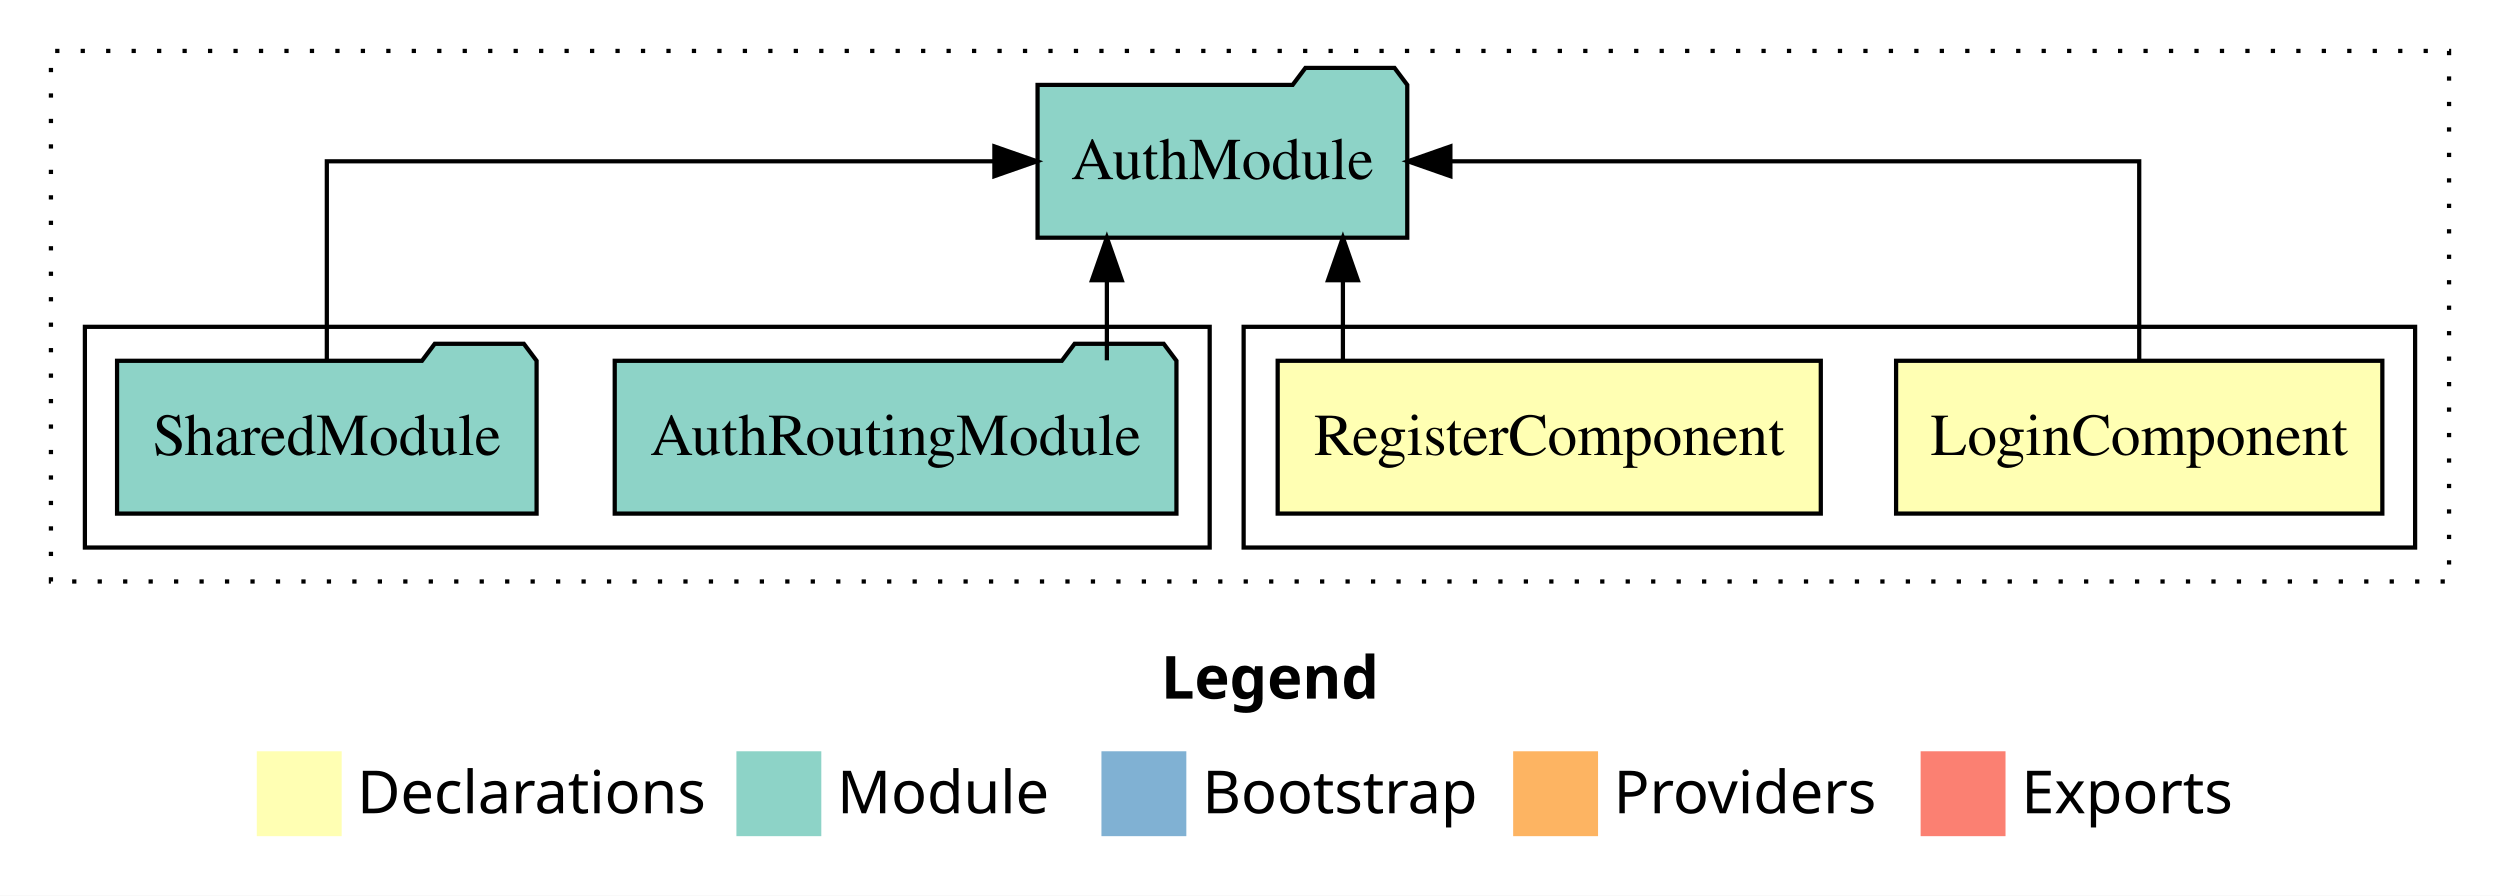
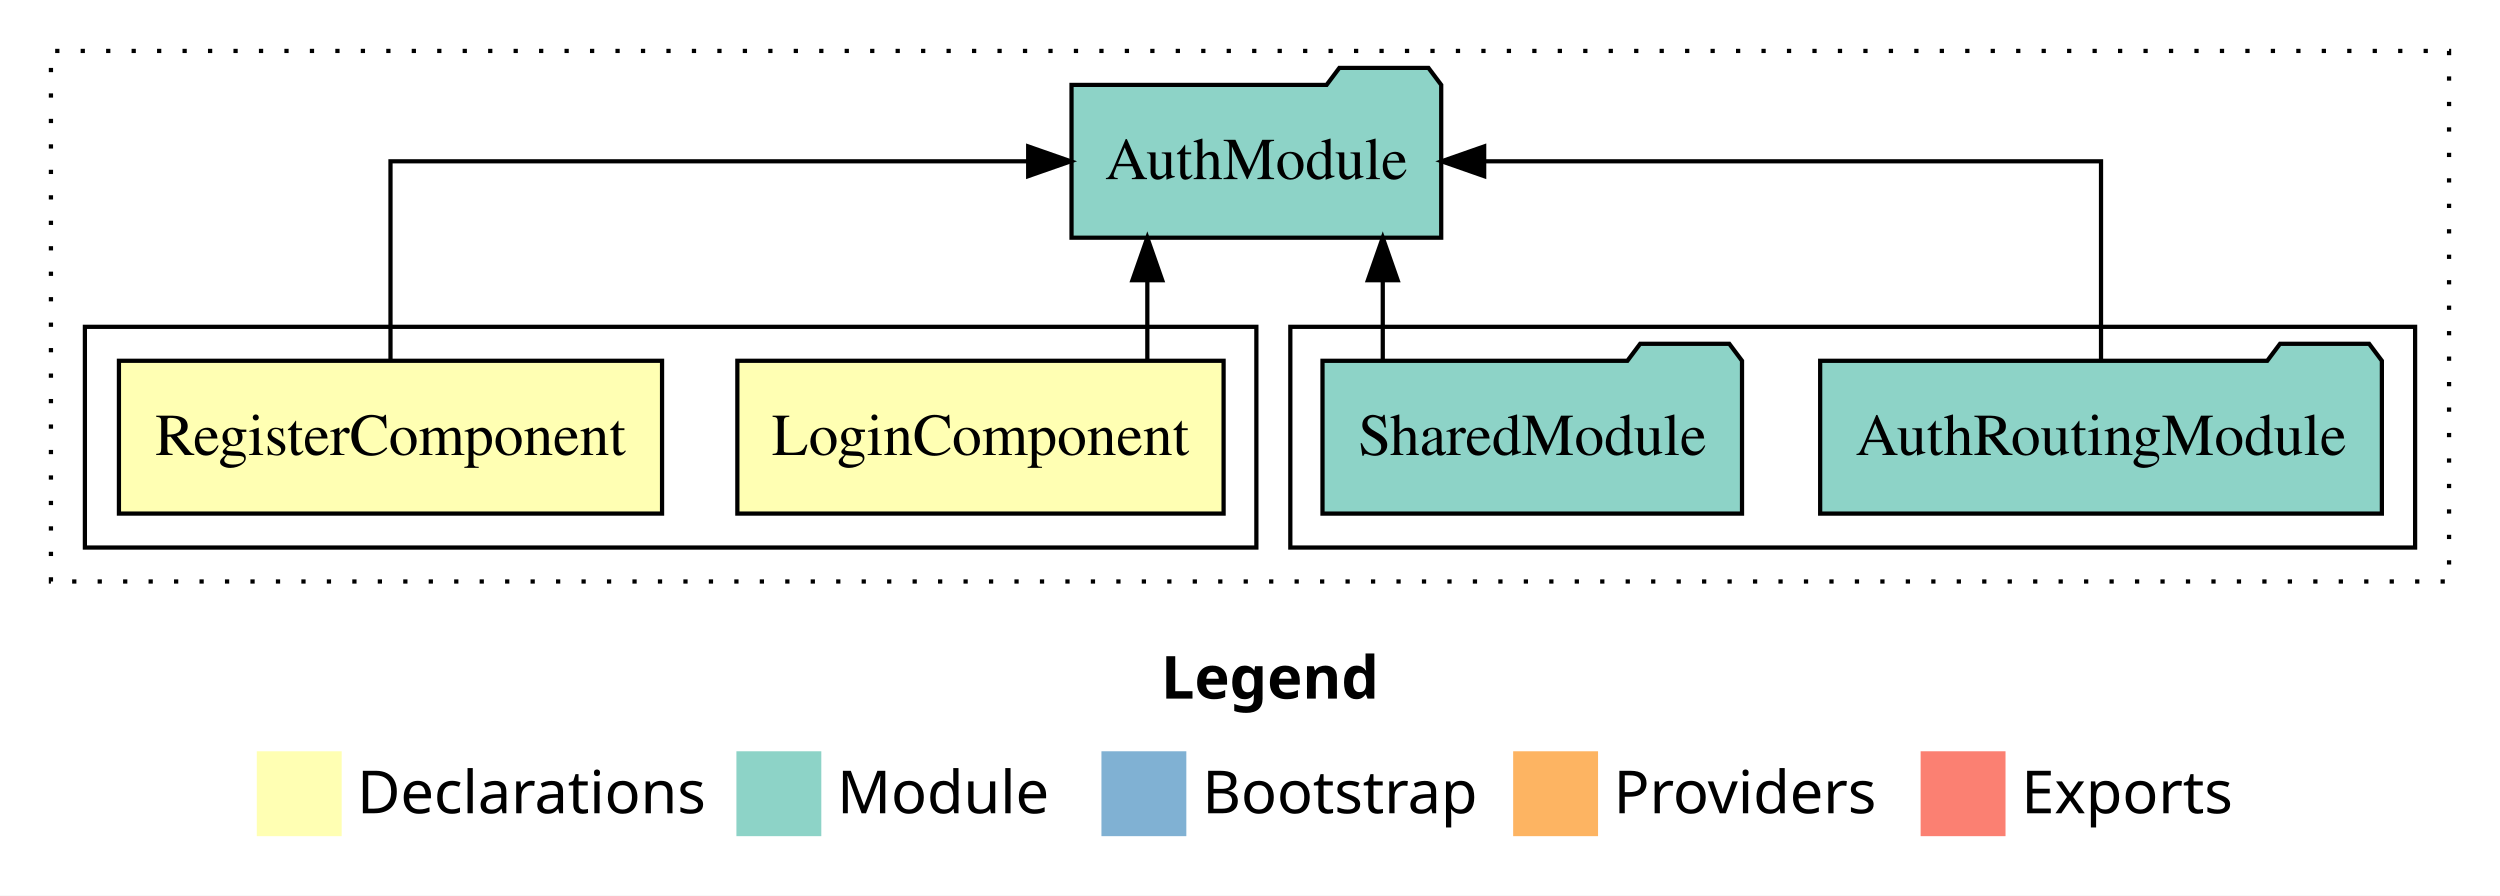
<svg xmlns="http://www.w3.org/2000/svg" width="589pt" height="211pt" viewBox="0.00 0.00 589.00 211.00">
  <g id="graph0" class="graph" transform="scale(1 1) rotate(0) translate(4 207)">
    <polygon fill="white" stroke="transparent" points="-4,4 -4,-207 585,-207 585,4 -4,4" />
    <text text-anchor="start" x="269.51" y="-42.4" font-family="Times-12" font-weight="bold" font-size="14.00">Legend</text>
    <polygon fill="#ffffb3" stroke="transparent" points="56.5,-10 56.5,-30 76.5,-30 76.5,-10 56.5,-10" />
    <text text-anchor="start" x="80.13" y="-15.4" font-family="Times-12" font-size="14.00">  Declarations</text>
    <polygon fill="#8dd3c7" stroke="transparent" points="169.5,-10 169.5,-30 189.5,-30 189.5,-10 169.5,-10" />
    <text text-anchor="start" x="193.23" y="-15.4" font-family="Times-12" font-size="14.00">  Module</text>
    <polygon fill="#80b1d3" stroke="transparent" points="255.5,-10 255.5,-30 275.5,-30 275.5,-10 255.5,-10" />
    <text text-anchor="start" x="279.28" y="-15.4" font-family="Times-12" font-size="14.00">  Bootstrap</text>
    <polygon fill="#fdb462" stroke="transparent" points="352.5,-10 352.5,-30 372.5,-30 372.5,-10 352.5,-10" />
    <text text-anchor="start" x="376.17" y="-15.4" font-family="Times-12" font-size="14.00">  Providers</text>
    <polygon fill="#fb8072" stroke="transparent" points="448.5,-10 448.5,-30 468.5,-30 468.5,-10 448.5,-10" />
    <text text-anchor="start" x="472.23" y="-15.4" font-family="Times-12" font-size="14.00">  Exports</text>
    <g id="clust1" class="cluster">
      <polygon fill="none" stroke="black" stroke-dasharray="1,5" points="8,-70 8,-195 573,-195 573,-70 8,-70" />
    </g>
+     <g id="clust5" class="cluster">
+       <polygon fill="none" stroke="black" points="300,-78 300,-130 565,-130 565,-78 300,-78" />
+     </g>
    <g id="clust2" class="cluster">
-       <polygon fill="none" stroke="black" points="289,-78 289,-130 565,-130 565,-78 289,-78" />
-     </g>
-     <g id="clust5" class="cluster">
-       <polygon fill="none" stroke="black" points="16,-78 16,-130 281,-130 281,-78 16,-78" />
+       <polygon fill="none" stroke="black" points="16,-78 16,-130 292,-130 292,-78 16,-78" />
    </g>
    <g id="node1" class="node">
-       <polygon fill="#ffffb3" stroke="black" points="557.28,-122 442.72,-122 442.72,-86 557.28,-86 557.28,-122" />
-       <text text-anchor="middle" x="500" y="-99.8" font-family="Times,serif" font-size="14.00">LoginComponent</text>
+       <polygon fill="#ffffb3" stroke="black" points="284.28,-122 169.72,-122 169.72,-86 284.28,-86 284.28,-122" />
+       <text text-anchor="middle" x="227" y="-99.8" font-family="Times,serif" font-size="14.00">LoginComponent</text>
    </g>
    <g id="node3" class="node">
-       <polygon fill="#8dd3c7" stroke="black" points="327.55,-187 324.55,-191 303.55,-191 300.55,-187 240.45,-187 240.45,-151 327.55,-151 327.55,-187" />
-       <text text-anchor="middle" x="284" y="-164.8" font-family="Times,serif" font-size="14.00">AuthModule</text>
+       <polygon fill="#8dd3c7" stroke="black" points="335.55,-187 332.55,-191 311.55,-191 308.55,-187 248.45,-187 248.45,-151 335.55,-151 335.55,-187" />
+       <text text-anchor="middle" x="292" y="-164.8" font-family="Times,serif" font-size="14.00">AuthModule</text>
    </g>
    <g id="edge1" class="edge">
-       <path fill="none" stroke="black" d="M500,-122.11C500,-141.34 500,-169 500,-169 500,-169 337.71,-169 337.71,-169" />
-       <polygon fill="black" stroke="black" points="337.71,-165.5 327.71,-169 337.71,-172.5 337.71,-165.5" />
+       <path fill="none" stroke="black" d="M266.31,-122.11C266.31,-122.11 266.31,-140.99 266.31,-140.99" />
+       <polygon fill="black" stroke="black" points="262.81,-140.99 266.31,-150.99 269.81,-140.99 262.81,-140.99" />
    </g>
    <g id="node2" class="node">
-       <polygon fill="#ffffb3" stroke="black" points="424.98,-122 297.02,-122 297.02,-86 424.98,-86 424.98,-122" />
-       <text text-anchor="middle" x="361" y="-99.8" font-family="Times,serif" font-size="14.00">RegisterComponent</text>
+       <polygon fill="#ffffb3" stroke="black" points="151.98,-122 24.02,-122 24.02,-86 151.98,-86 151.98,-122" />
+       <text text-anchor="middle" x="88" y="-99.8" font-family="Times,serif" font-size="14.00">RegisterComponent</text>
    </g>
    <g id="edge2" class="edge">
-       <path fill="none" stroke="black" d="M312.39,-122.11C312.39,-122.11 312.39,-140.99 312.39,-140.99" />
-       <polygon fill="black" stroke="black" points="308.89,-140.99 312.39,-150.99 315.89,-140.99 308.89,-140.99" />
+       <path fill="none" stroke="black" d="M88,-122.11C88,-141.34 88,-169 88,-169 88,-169 238.24,-169 238.24,-169" />
+       <polygon fill="black" stroke="black" points="238.24,-172.5 248.24,-169 238.24,-165.5 238.24,-172.5" />
    </g>
    <g id="node4" class="node">
-       <polygon fill="#8dd3c7" stroke="black" points="273.17,-122 270.17,-126 249.17,-126 246.17,-122 140.83,-122 140.83,-86 273.17,-86 273.17,-122" />
-       <text text-anchor="middle" x="207" y="-99.8" font-family="Times,serif" font-size="14.00">AuthRoutingModule</text>
+       <polygon fill="#8dd3c7" stroke="black" points="557.17,-122 554.17,-126 533.17,-126 530.17,-122 424.83,-122 424.83,-86 557.17,-86 557.17,-122" />
+       <text text-anchor="middle" x="491" y="-99.8" font-family="Times,serif" font-size="14.00">AuthRoutingModule</text>
    </g>
    <g id="edge3" class="edge">
-       <path fill="none" stroke="black" d="M256.78,-122.11C256.78,-122.11 256.78,-140.99 256.78,-140.99" />
-       <polygon fill="black" stroke="black" points="253.28,-140.99 256.78,-150.99 260.28,-140.99 253.28,-140.99" />
+       <path fill="none" stroke="black" d="M491,-122.11C491,-141.34 491,-169 491,-169 491,-169 345.67,-169 345.67,-169" />
+       <polygon fill="black" stroke="black" points="345.67,-165.5 335.67,-169 345.67,-172.5 345.67,-165.5" />
    </g>
    <g id="node5" class="node">
-       <polygon fill="#8dd3c7" stroke="black" points="122.42,-122 119.42,-126 98.42,-126 95.42,-122 23.58,-122 23.58,-86 122.42,-86 122.42,-122" />
-       <text text-anchor="middle" x="73" y="-99.8" font-family="Times,serif" font-size="14.00">SharedModule</text>
+       <polygon fill="#8dd3c7" stroke="black" points="406.42,-122 403.42,-126 382.42,-126 379.42,-122 307.58,-122 307.58,-86 406.42,-86 406.42,-122" />
+       <text text-anchor="middle" x="357" y="-99.8" font-family="Times,serif" font-size="14.00">SharedModule</text>
    </g>
    <g id="edge4" class="edge">
-       <path fill="none" stroke="black" d="M73,-122.11C73,-141.34 73,-169 73,-169 73,-169 230.28,-169 230.28,-169" />
-       <polygon fill="black" stroke="black" points="230.28,-172.5 240.28,-169 230.28,-165.5 230.28,-172.5" />
+       <path fill="none" stroke="black" d="M321.78,-122.11C321.78,-122.11 321.78,-140.99 321.78,-140.99" />
+       <polygon fill="black" stroke="black" points="318.28,-140.99 321.78,-150.99 325.28,-140.99 318.28,-140.99" />
    </g>
  </g>
</svg>
